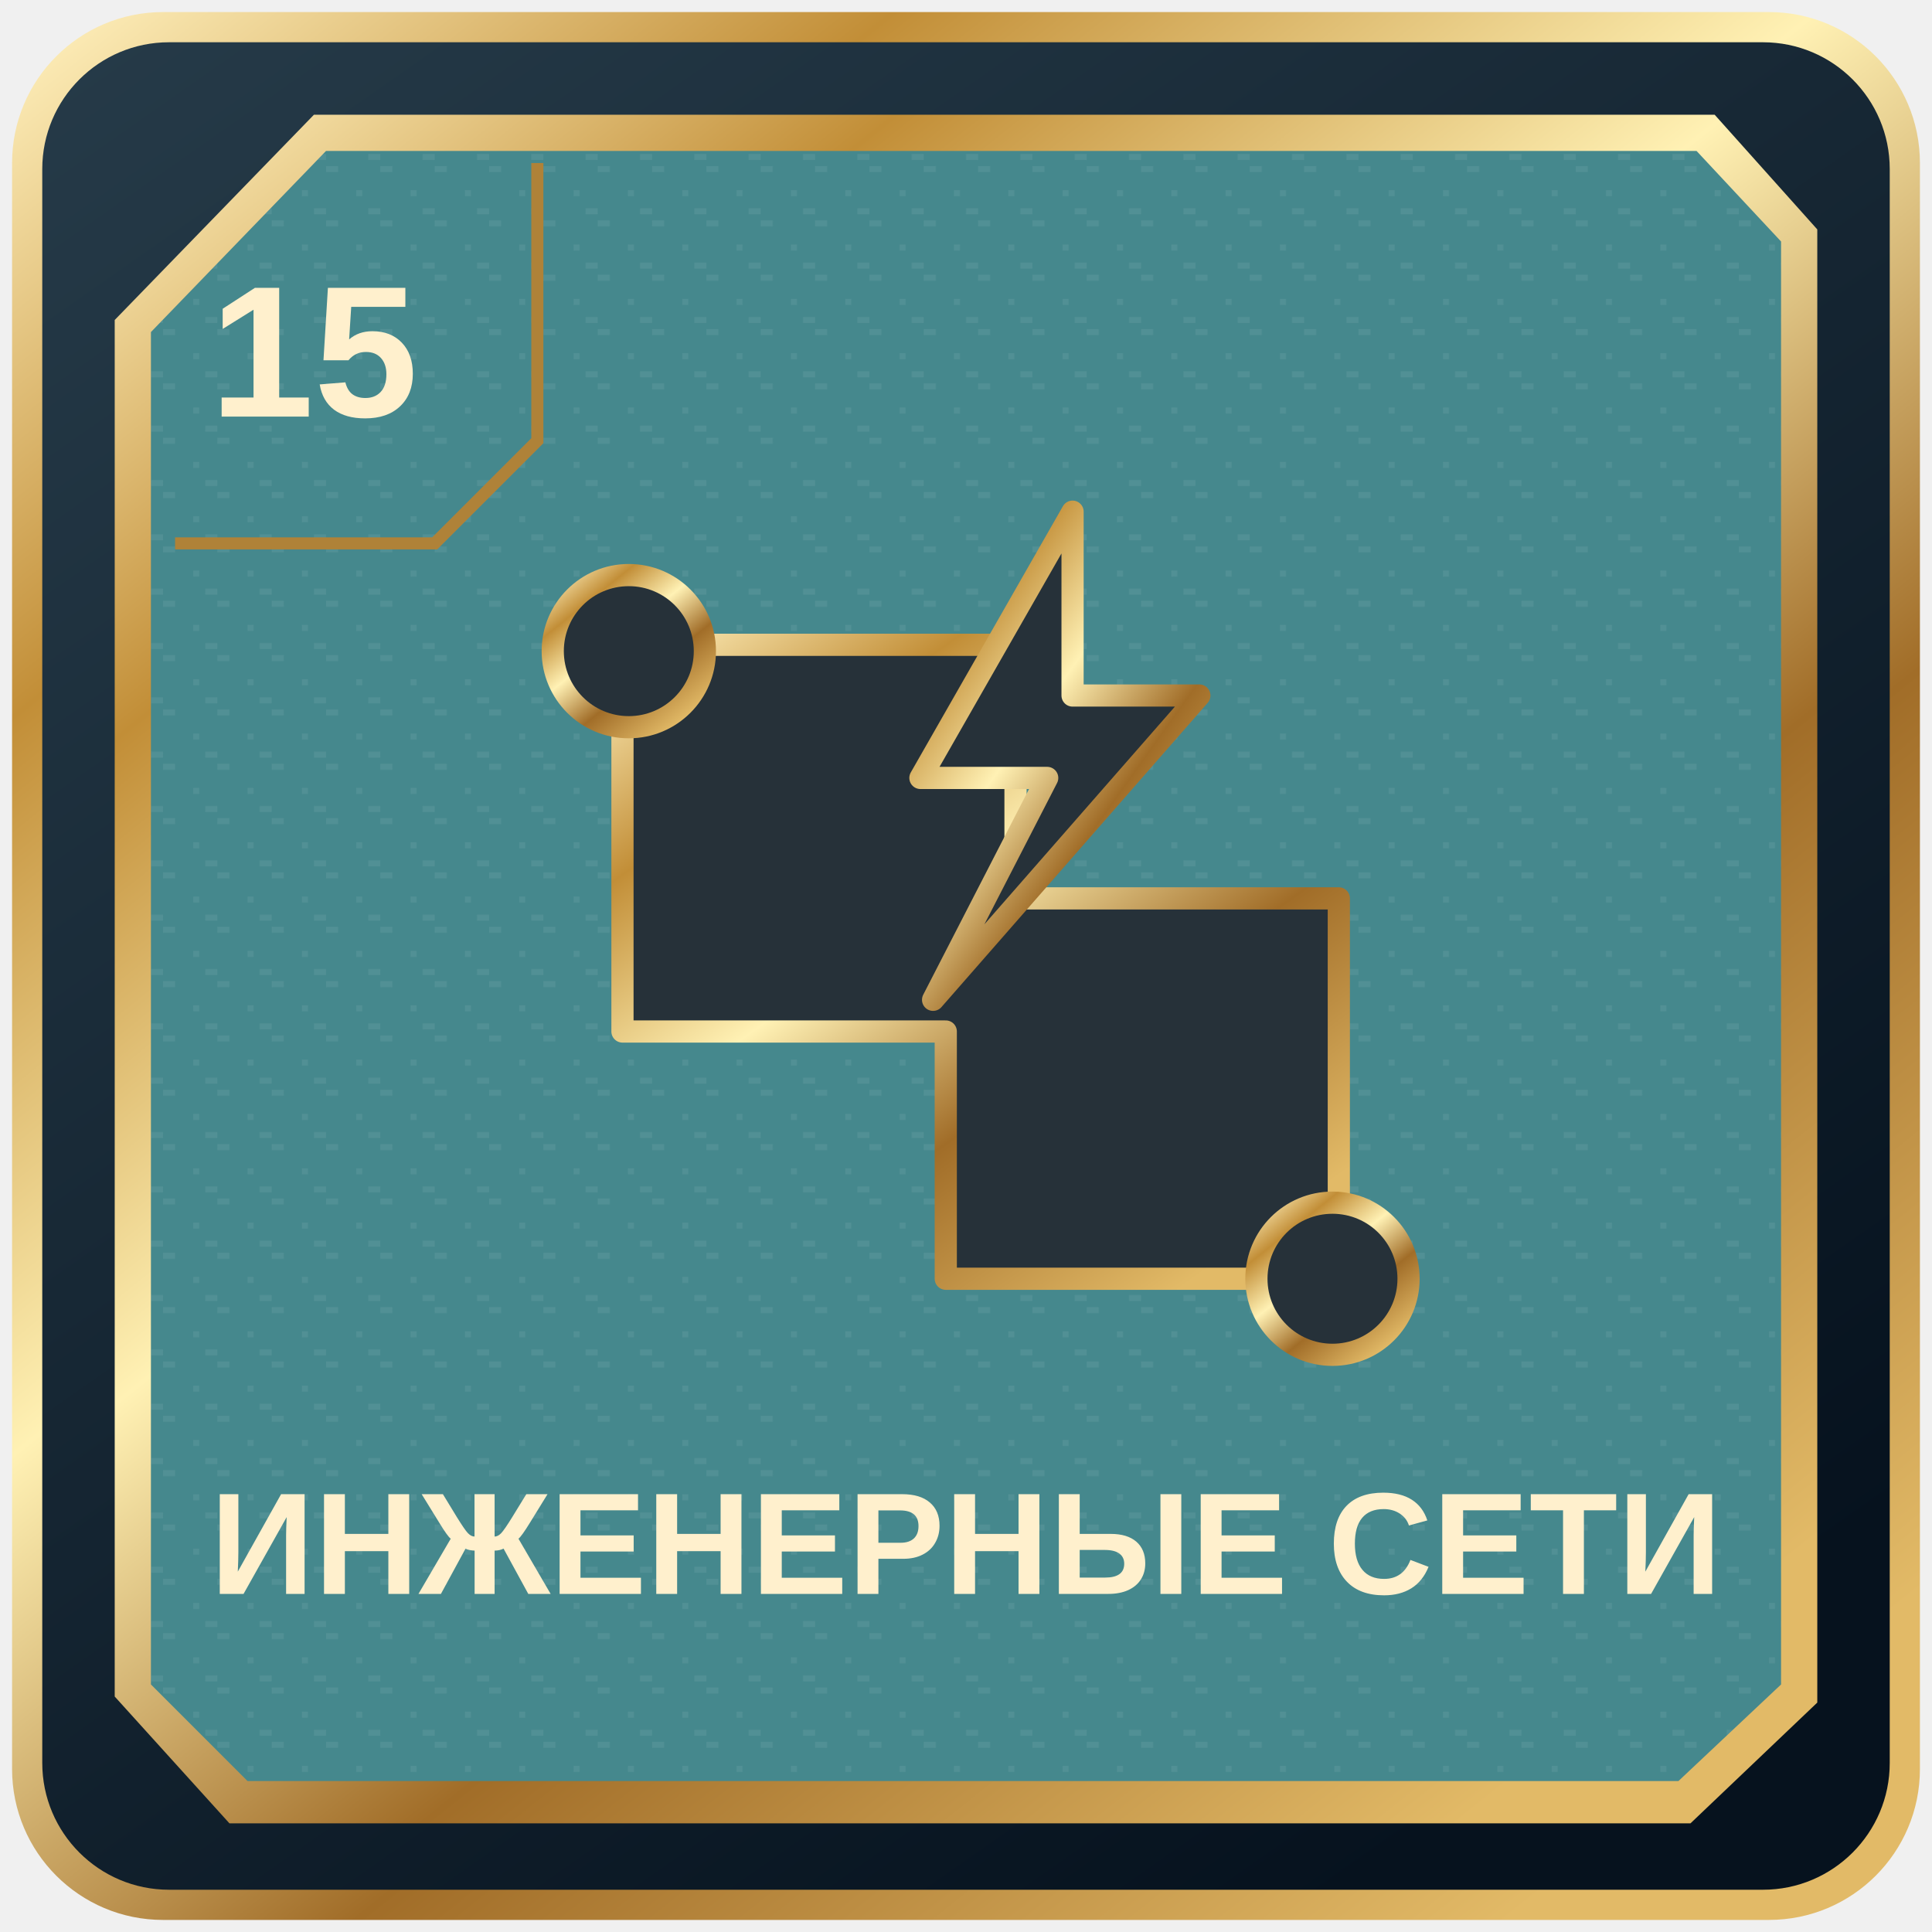
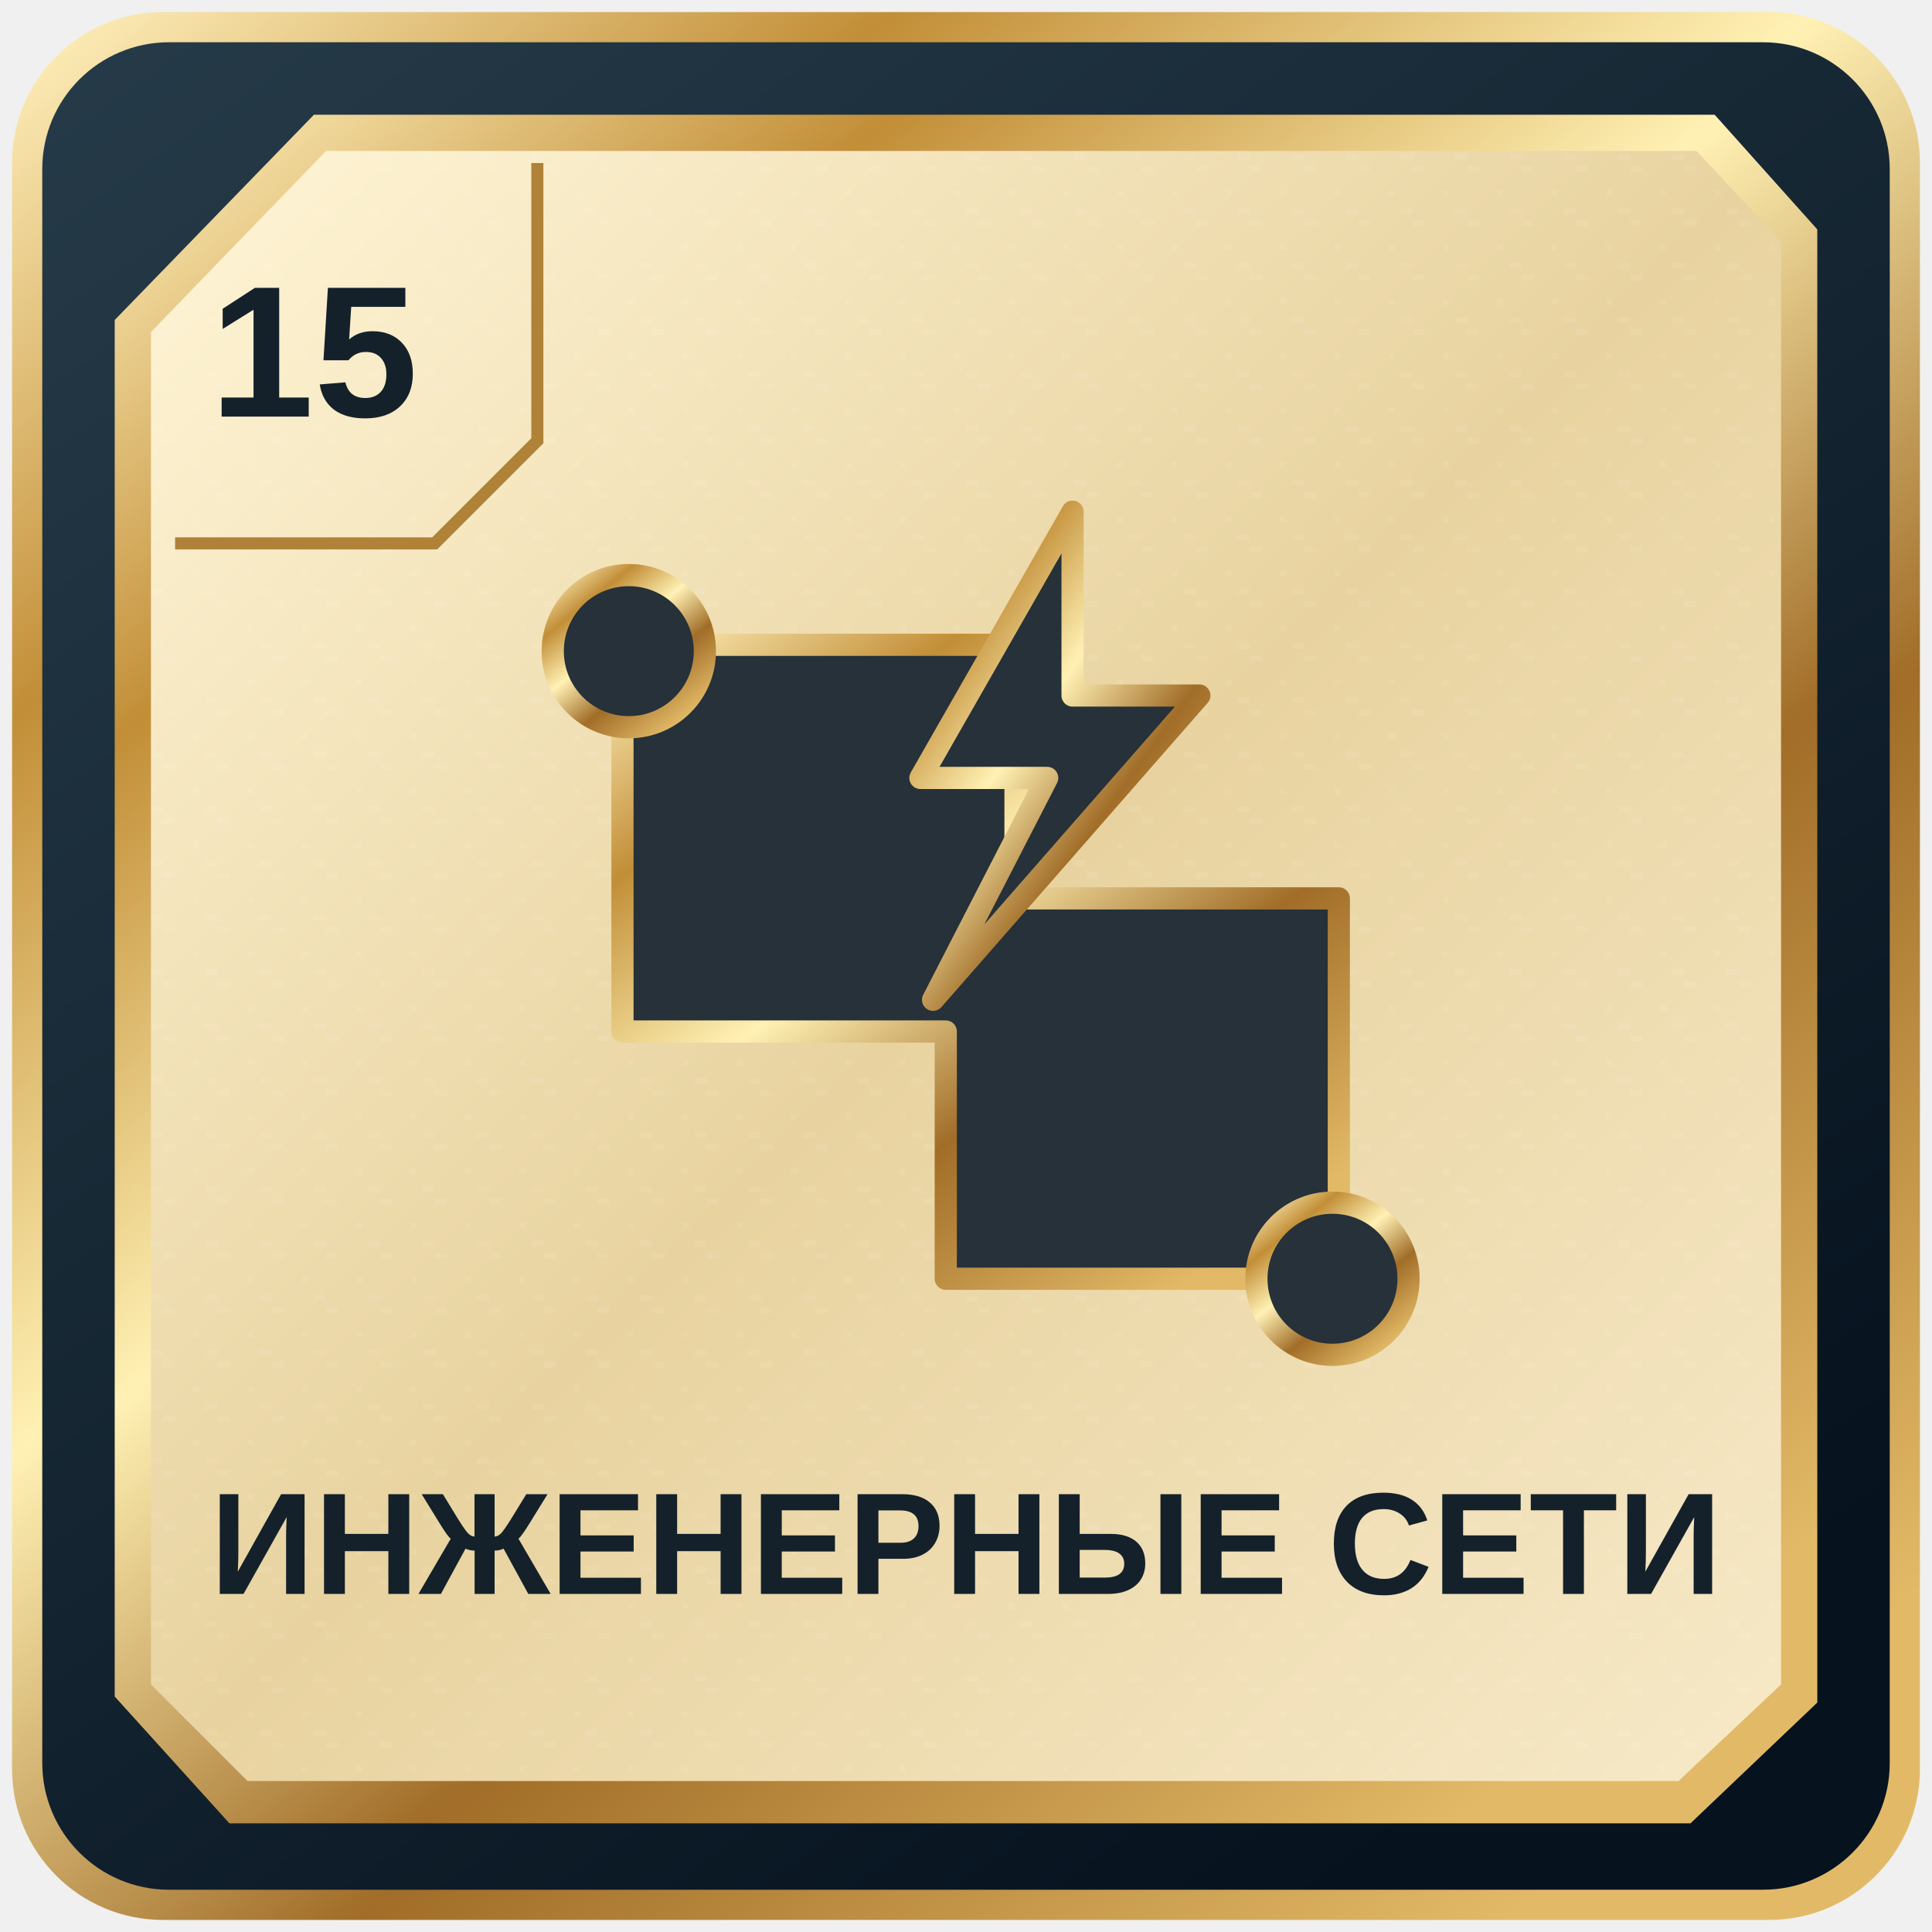
<svg xmlns="http://www.w3.org/2000/svg" viewBox="0 0 320 320" role="img" aria-label="Инженерные сети">
  <defs>
    <linearGradient id="gold" x2="0.8" y2="1">
      <stop stop-color="#fff0bc" />
      <stop offset=".22" stop-color="#c28e37" />
      <stop offset=".46" stop-color="#fff1b4" />
      <stop offset=".7" stop-color="#a16d28" />
      <stop offset="1" stop-color="#e2ba67" />
    </linearGradient>
    <linearGradient id="cream" x2="1" y2="1">
      <stop stop-color="#fff5d7" />
      <stop offset=".5" stop-color="#e8d3a0" />
      <stop offset="1" stop-color="#f7e9c8" />
    </linearGradient>
    <linearGradient id="navy" x2=".7" y2="1">
      <stop stop-color="#263b49" />
      <stop offset="1" stop-color="#06121e" />
    </linearGradient>
    <linearGradient id="glass" x2="1" y2="1">
      <stop stop-color="#d4e9e8" />
      <stop offset=".45" stop-color="#6495ad" />
      <stop offset="1" stop-color="#294453" />
    </linearGradient>
    <pattern id="grain" width="9" height="9" patternUnits="userSpaceOnUse">
      <path d="M0 1h2m3 4h1m1 3h2" stroke="#fff" opacity=".07" />
    </pattern>
  </defs>
  <rect x="2" y="2" width="316" height="316" rx="25" fill="url(#gold)" />
  <rect x="7" y="7" width="306" height="306" rx="21" fill="url(#navy)" />
  <path d="M52 19H284L301 38V282L280 302H38L19 281V53z" fill="url(#gold)" />
-   <path d="M54 25H281L295 40V279L278 295H41L25 279V55z" fill="#45888d" />
+   <path d="M54 25H281L295 40V279L278 295H41L25 279V55z" fill="url(#cream)" />
  <path d="M54 25H281L295 40V279L278 295H41L25 279V55z" fill="url(#grain)" />
  <path d="M29 90H72L89 73V27" fill="none" stroke="#af8238" stroke-width="2" />
-   <text x="52" y="69" text-anchor="middle" font-family="Arial,sans-serif" font-weight="700" font-size="31" fill="#fff0cd">15</text>
+   <text x="52" y="69" text-anchor="middle" font-family="Arial,sans-serif" font-weight="700" font-size="31" fill="#14212b">15</text>
  <g transform="translate(164 153) scale(1.05)">
    <g fill="#263139" stroke="url(#gold)" stroke-width="3.5" stroke-linejoin="round" stroke-linecap="round">
      <path d="M-58-44H4v40h51v60H-7V17h-51z" />
      <circle cx="-57" cy="-43" r="12" />
      <circle cx="54" cy="56" r="12" />
      <path d="M13-65L-11-23H9L-9 12l42-48H13z" />
    </g>
  </g>
-   <text x="160" y="264" text-anchor="middle" font-family="Arial,sans-serif" font-weight="800" font-size="24" fill="#fff0cd">ИНЖЕНЕРНЫЕ СЕТИ</text>
+   <text x="160" y="264" text-anchor="middle" font-family="Arial,sans-serif" font-weight="800" font-size="24" fill="#14212b">ИНЖЕНЕРНЫЕ СЕТИ</text>
</svg>
